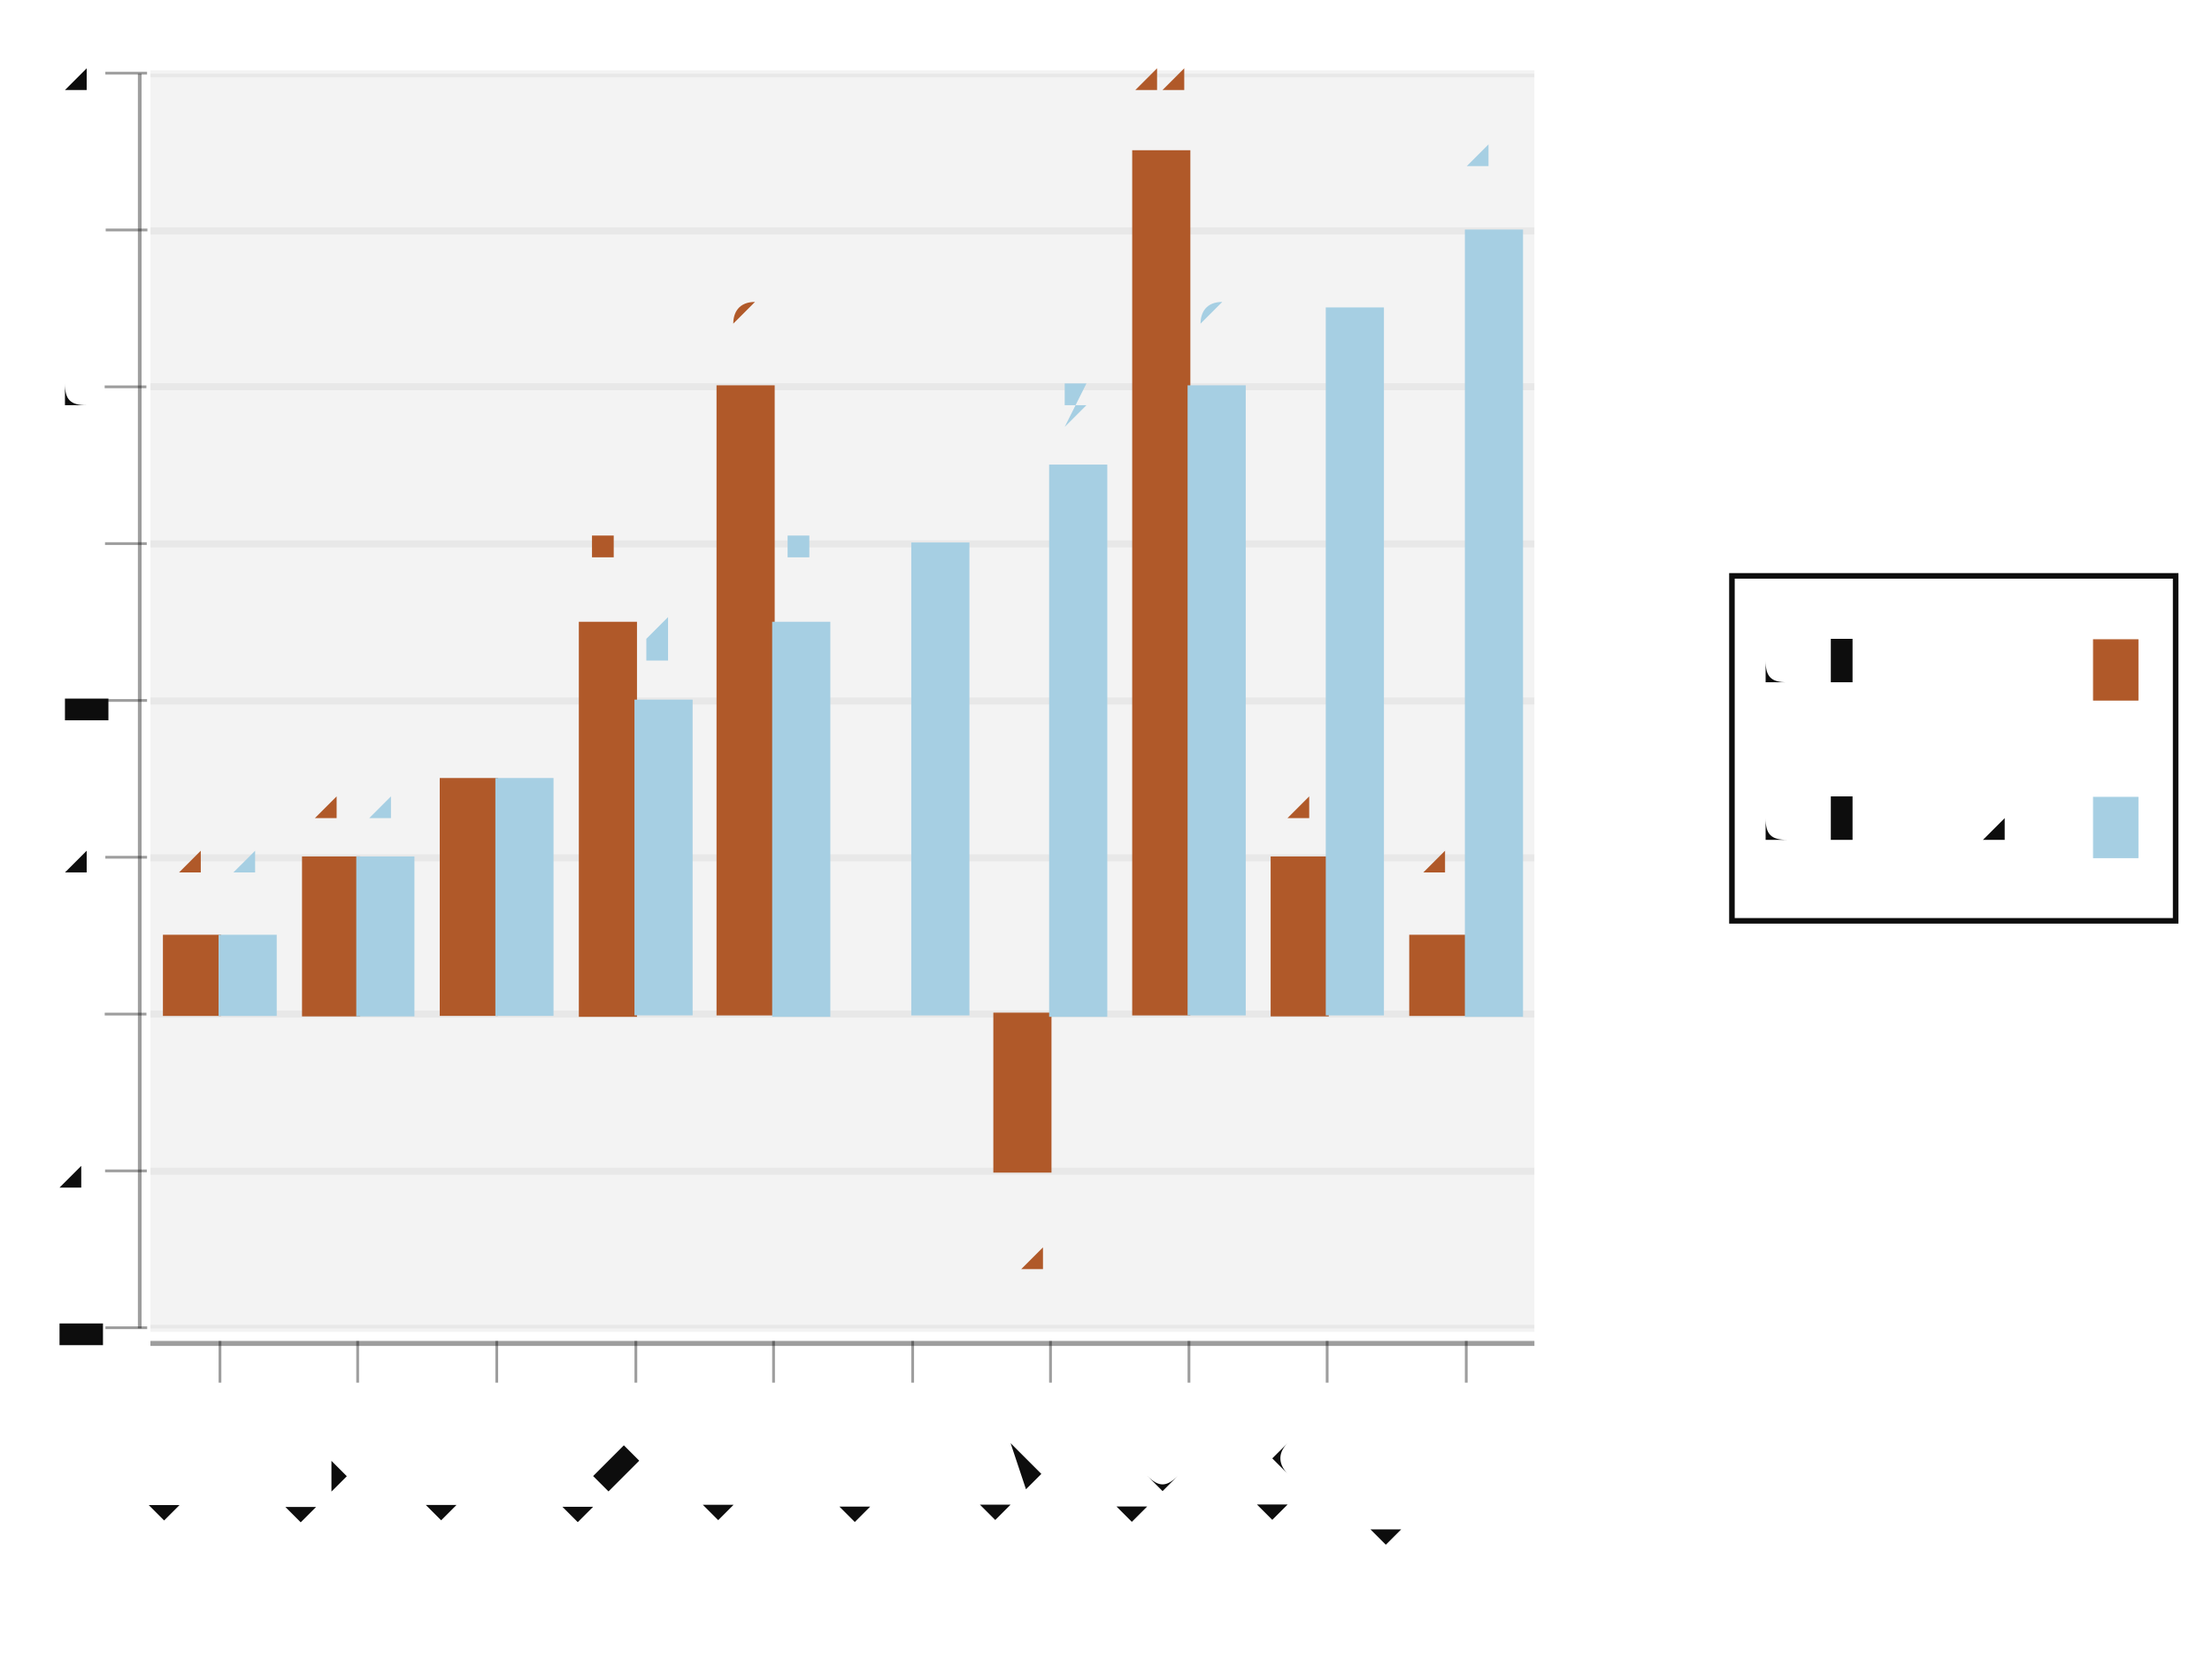
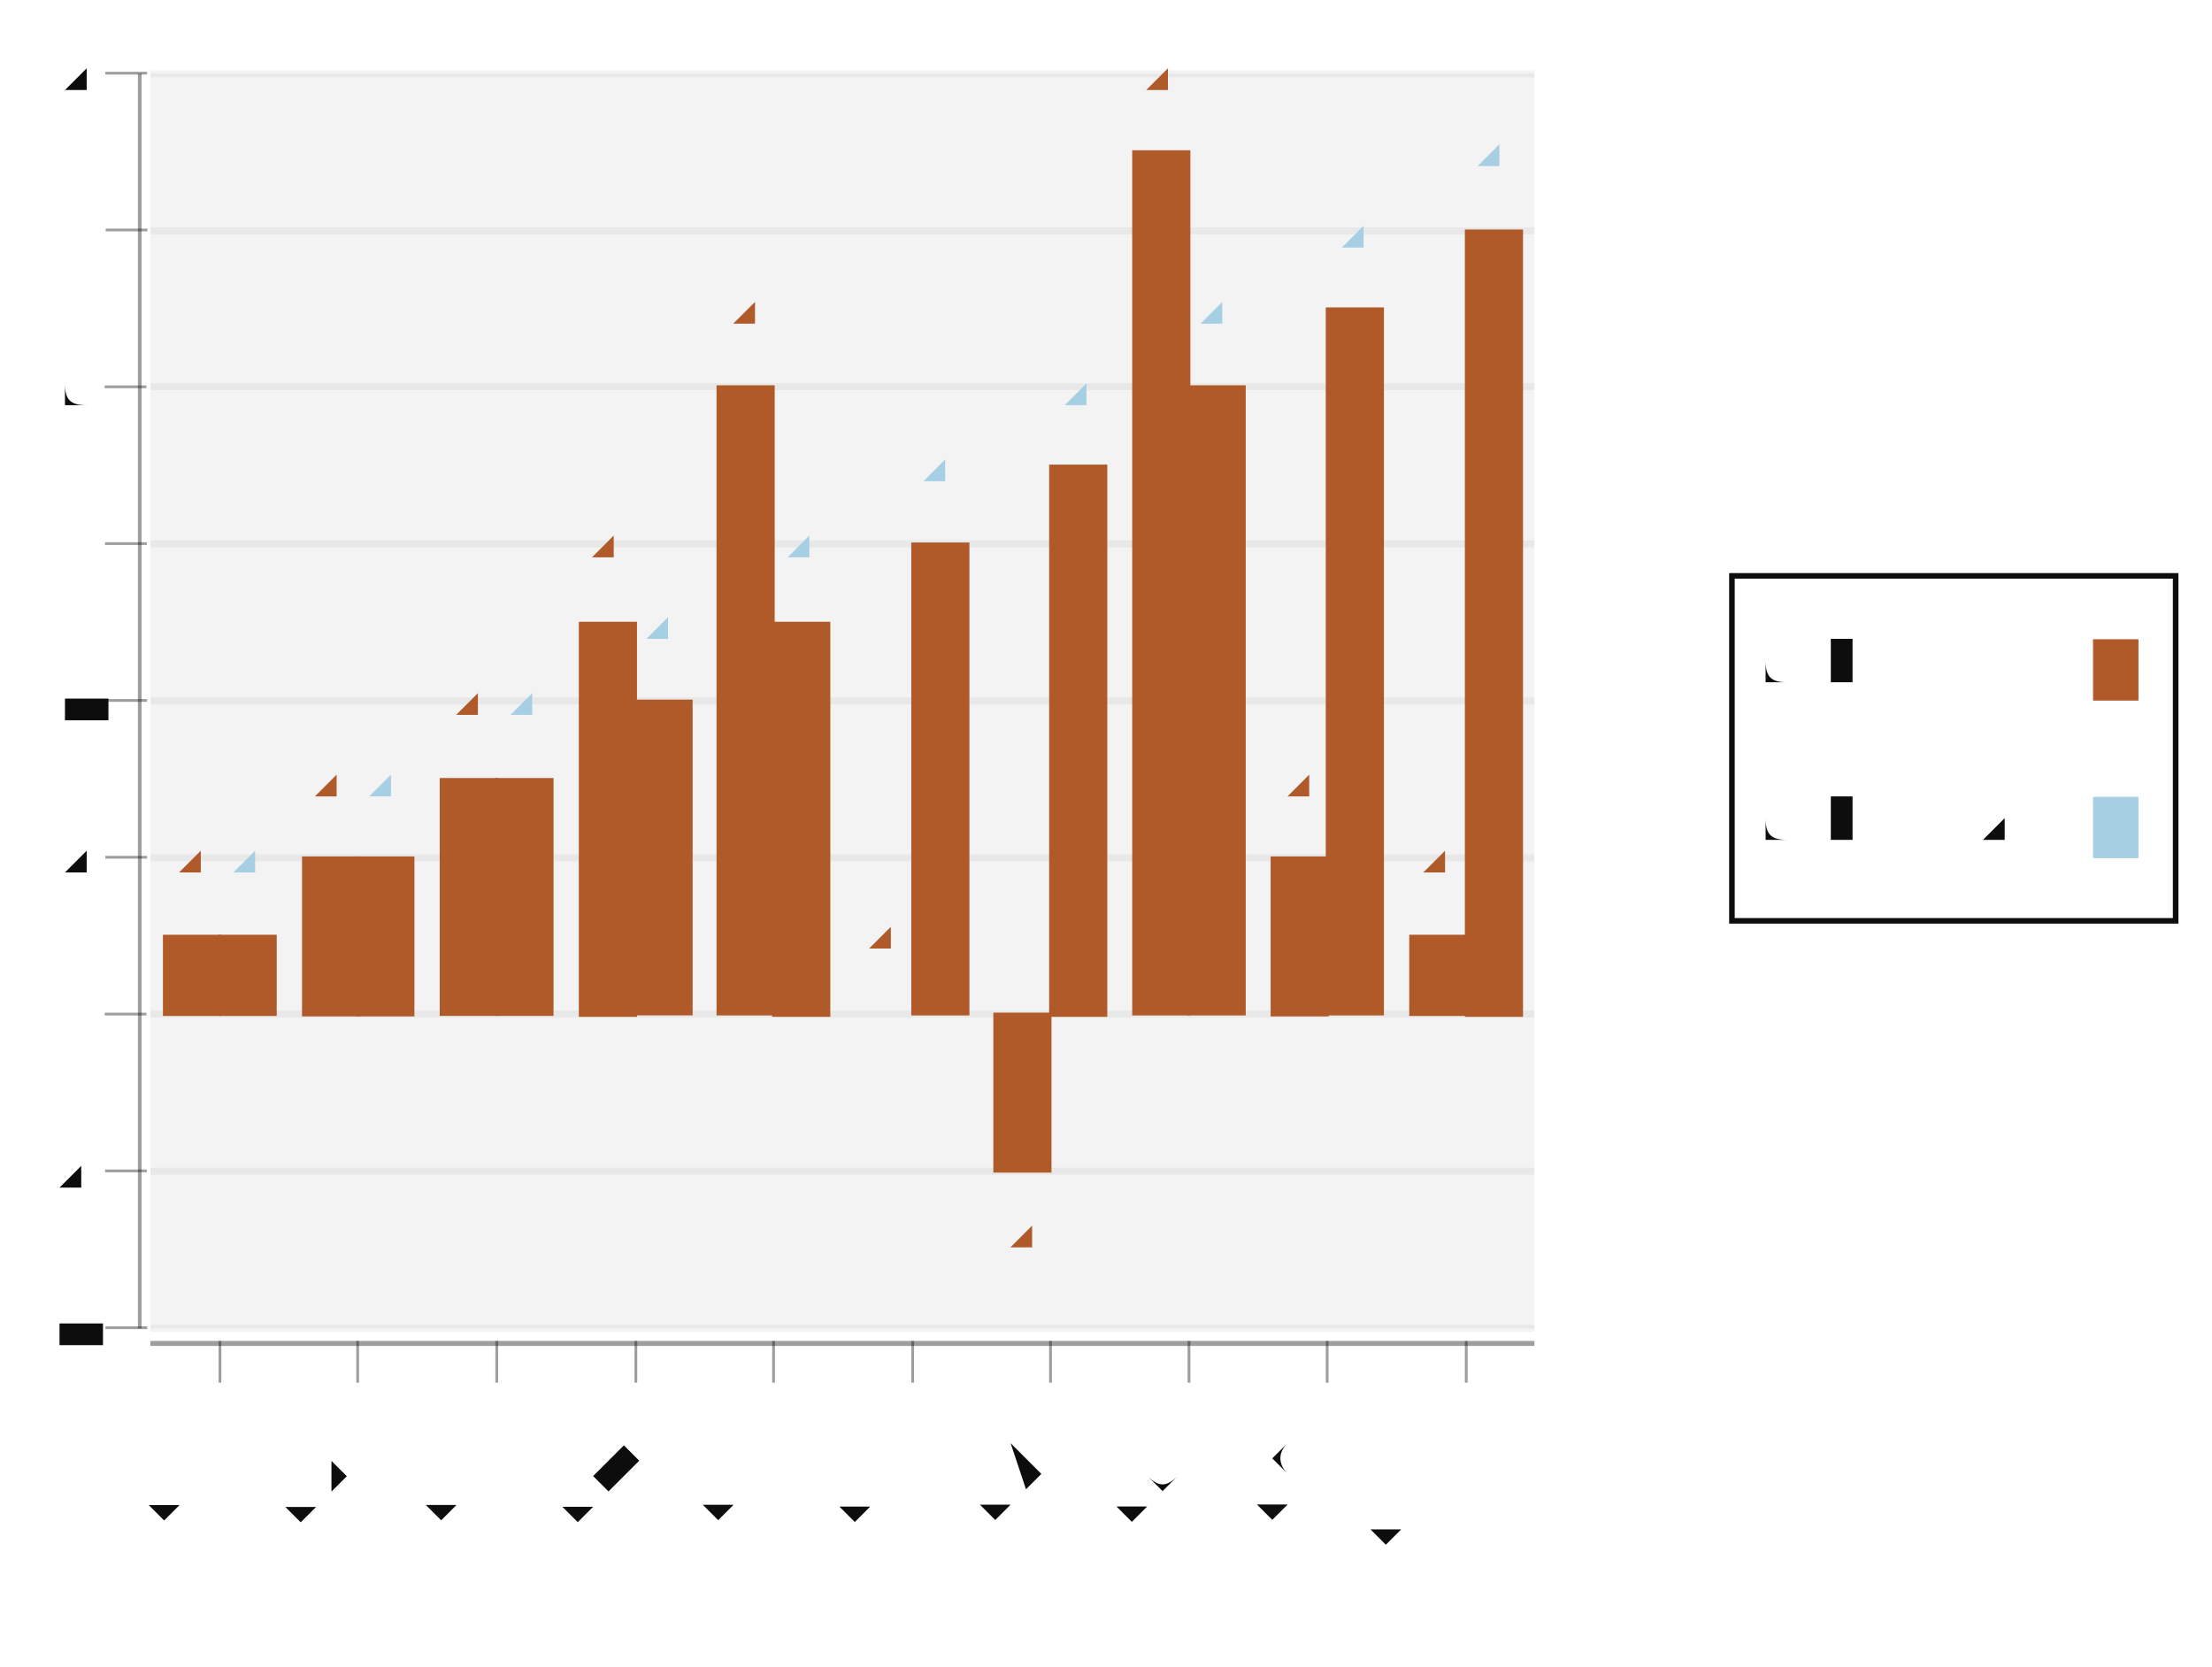
<svg xmlns="http://www.w3.org/2000/svg" width="398.23" viewBox="-0.82 -0.553 1.59 1.198" height="300.0">
  <style>svg {
  color-scheme: light dark;
}
@media (prefers-color-scheme:dark) {
  svg {
    background-color: #f0f0f0;
  }
}</style>
  <g stroke-opacity="0.0" fill="#0d0d0d" stroke="#000000" stroke-width="0.0" fill-opacity="5.0e-2">
    <rect width="0.995" x="-0.712" y="-0.5" height="0.902" />
  </g>
  <g stroke-opacity="5.0e-2" fill="none" stroke="#0d0d0d" stroke-width="5.0e-3">
    <polyline points="-0.712,0.402 0.283,0.402" />
  </g>
  <g stroke-opacity="5.0e-2" fill="none" stroke="#0d0d0d" stroke-width="5.0e-3">
    <polyline points="-0.712,0.289 0.283,0.289" />
  </g>
  <g stroke-opacity="5.0e-2" fill="none" stroke="#0d0d0d" stroke-width="5.0e-3">
    <polyline points="-0.712,0.176 0.283,0.176" />
  </g>
  <g stroke-opacity="5.0e-2" fill="none" stroke="#0d0d0d" stroke-width="5.0e-3">
    <polyline points="-0.712,6.369785794813976e-2 0.283,6.369785794813976e-2" />
  </g>
  <g stroke-opacity="5.0e-2" fill="none" stroke="#0d0d0d" stroke-width="5.0e-3">
    <polyline points="-0.712,-4.904171364148824e-2 0.283,-4.904171364148824e-2" />
  </g>
  <g stroke-opacity="5.0e-2" fill="none" stroke="#0d0d0d" stroke-width="5.0e-3">
    <polyline points="-0.712,-0.162 0.283,-0.162" />
  </g>
  <g stroke-opacity="5.0e-2" fill="none" stroke="#0d0d0d" stroke-width="5.0e-3">
    <polyline points="-0.712,-0.275 0.283,-0.275" />
  </g>
  <g stroke-opacity="5.0e-2" fill="none" stroke="#0d0d0d" stroke-width="5.0e-3">
    <polyline points="-0.712,-0.387 0.283,-0.387" />
  </g>
  <g stroke-opacity="5.0e-2" fill="none" stroke="#0d0d0d" stroke-width="5.0e-3">
    <polyline points="-0.712,-0.5 0.283,-0.5" />
  </g>
  <g fill="#0d0d0d" stroke="none" stroke-width="0.0" font-size="5.0e-2" fill-opacity="1.0" text-anchor="end">
    <text x="-0.75" y="0.415">-4</text>
  </g>
  <g fill="#0d0d0d" stroke="none" stroke-width="0.0" font-size="5.0e-2" fill-opacity="1.0" text-anchor="end">
    <text x="-0.75" y="0.302">-2</text>
  </g>
  <g fill="#0d0d0d" stroke="none" stroke-width="0.0" font-size="5.0e-2" fill-opacity="1.0" text-anchor="end">
    <text x="-0.75" y="0.19">0</text>
  </g>
  <g fill="#0d0d0d" stroke="none" stroke-width="0.0" font-size="5.0e-2" fill-opacity="1.0" text-anchor="end">
    <text x="-0.75" y="7.677564825253663e-2">2</text>
  </g>
  <g fill="#0d0d0d" stroke="none" stroke-width="0.0" font-size="5.0e-2" fill-opacity="1.0" text-anchor="end">
    <text x="-0.75" y="-3.596392333709142e-2">4</text>
  </g>
  <g fill="#0d0d0d" stroke="none" stroke-width="0.0" font-size="5.0e-2" fill-opacity="1.0" text-anchor="end">
    <text x="-0.75" y="-0.149">6</text>
  </g>
  <g fill="#0d0d0d" stroke="none" stroke-width="0.0" font-size="5.0e-2" fill-opacity="1.0" text-anchor="end">
    <text x="-0.75" y="-0.261">8</text>
  </g>
  <g fill="#0d0d0d" stroke="none" stroke-width="0.0" font-size="5.0e-2" fill-opacity="1.0" text-anchor="end">
    <text x="-0.75" y="-0.374">10</text>
  </g>
  <g fill="#0d0d0d" stroke="none" stroke-width="0.0" font-size="5.0e-2" fill-opacity="1.0" text-anchor="end">
    <text x="-0.75" y="-0.487">12</text>
  </g>
  <g stroke-opacity="0.4" fill="#0d0d0d" stroke="#0d0d0d" stroke-width="2.0e-3" fill-opacity="0.4">
    <g transform="rotate(-90.0, -0.7294106, 0.4019166)">
      <polyline points="-0.729,0.417 -0.729,0.387" />
    </g>
    <g transform="rotate(-90.0, -0.7294106, 0.289177)">
      <polyline points="-0.729,0.304 -0.729,0.274" />
    </g>
    <g transform="rotate(-90.0, -0.7294106, 0.1764374)">
      <polyline points="-0.729,0.191 -0.729,0.161" />
    </g>
    <g transform="rotate(-90.0, -0.7294106, 6.369785794813976e-2)">
      <polyline points="-0.729,7.869785794813976e-2 -0.729,4.869785794813976e-2" />
    </g>
    <g transform="rotate(-90.0, -0.7294106, -4.904171364148824e-2)">
      <polyline points="-0.729,-3.404171364148824e-2 -0.729,-6.404171364148824e-2" />
    </g>
    <g transform="rotate(-90.0, -0.7294106, -0.1617813)">
      <polyline points="-0.729,-0.147 -0.729,-0.177" />
    </g>
    <g transform="rotate(-90.0, -0.7294106, -0.2745209)">
      <polyline points="-0.729,-0.26 -0.729,-0.29" />
    </g>
    <g transform="rotate(-90.0, -0.7294106, -0.3872604)">
      <polyline points="-0.729,-0.372 -0.729,-0.402" />
    </g>
    <g transform="rotate(-90.0, -0.7294106, -0.5)">
      <polyline points="-0.729,-0.485 -0.729,-0.515" />
    </g>
  </g>
  <g stroke-opacity="0.0" fill="#0d0d0d" stroke="#000000" stroke-width="0.0" fill-opacity="0.4">
    <rect width="2.6541273892675132e-3" x="-0.721" y="-0.5" height="0.902" />
  </g>
  <g fill="#0d0d0d" stroke="none" stroke-width="0.0" font-size="5.0e-2" fill-opacity="1.0" text-anchor="end">
    <text x="-0.662" y="0.5" transform="rotate(-45.0, -0.6620621, 0.5)">row 1</text>
  </g>
  <g fill="#0d0d0d" stroke="none" stroke-width="0.0" font-size="5.0e-2" fill-opacity="1.0" text-anchor="end">
    <text x="-0.563" y="0.5" transform="rotate(-45.0, -0.5625323, 0.5)">row 2</text>
  </g>
  <g fill="#0d0d0d" stroke="none" stroke-width="0.0" font-size="5.0e-2" fill-opacity="1.0" text-anchor="end">
    <text x="-0.463" y="0.5" transform="rotate(-45.0, -0.4630026, 0.5)">row 3</text>
  </g>
  <g fill="#0d0d0d" stroke="none" stroke-width="0.0" font-size="5.0e-2" fill-opacity="1.0" text-anchor="end">
    <text x="-0.363" y="0.5" transform="rotate(-45.0, -0.3634728, 0.5)">row 4</text>
  </g>
  <g fill="#0d0d0d" stroke="none" stroke-width="0.0" font-size="5.0e-2" fill-opacity="1.0" text-anchor="end">
    <text x="-0.264" y="0.5" transform="rotate(-45.0, -0.263943, 0.5)">row 5</text>
  </g>
  <g fill="#0d0d0d" stroke="none" stroke-width="0.0" font-size="5.0e-2" fill-opacity="1.0" text-anchor="end">
    <text x="-0.164" y="0.5" transform="rotate(-45.0, -0.1644132, 0.5)">row 6</text>
  </g>
  <g fill="#0d0d0d" stroke="none" stroke-width="0.0" font-size="5.0e-2" fill-opacity="1.0" text-anchor="end">
    <text x="-6.48834616898828e-2" y="0.5" transform="rotate(-45.0, -6.48834616898828e-2, 0.5)">row 7</text>
  </g>
  <g fill="#0d0d0d" stroke="none" stroke-width="0.0" font-size="5.0e-2" fill-opacity="1.0" text-anchor="end">
    <text x="3.464631540765173e-2" y="0.5" transform="rotate(-45.0, 3.464631540765173e-2, 0.5)">row 8</text>
  </g>
  <g fill="#0d0d0d" stroke="none" stroke-width="0.0" font-size="5.0e-2" fill-opacity="1.0" text-anchor="end">
    <text x="0.134" y="0.5" transform="rotate(-45.0, 0.1341761, 0.5)">row 9</text>
  </g>
  <g fill="#0d0d0d" stroke="none" stroke-width="0.0" font-size="5.0e-2" fill-opacity="1.0" text-anchor="end">
    <text x="0.234" y="0.5" transform="rotate(-45.0, 0.2337059, 0.5)">row 10</text>
  </g>
  <g stroke-opacity="0.4" fill="#0d0d0d" stroke="#0d0d0d" stroke-width="2.0e-3" fill-opacity="0.4">
    <polyline points="-0.662,0.441 -0.662,0.411" />
    <polyline points="-0.563,0.441 -0.563,0.411" />
    <polyline points="-0.463,0.441 -0.463,0.411" />
    <polyline points="-0.363,0.441 -0.363,0.411" />
    <polyline points="-0.264,0.441 -0.264,0.411" />
    <polyline points="-0.164,0.441 -0.164,0.411" />
    <polyline points="-6.48834616898828e-2,0.441 -6.48834616898828e-2,0.411" />
    <polyline points="3.464631540765173e-2,0.441 3.464631540765173e-2,0.411" />
    <polyline points="0.134,0.441 0.134,0.411" />
    <polyline points="0.234,0.441 0.234,0.411" />
  </g>
  <g stroke-opacity="0.0" fill="#0d0d0d" stroke="#000000" stroke-width="0.0" fill-opacity="0.4">
    <rect width="0.995" x="-0.712" y="0.411" height="3.6076662908681167e-3" />
  </g>
  <g stroke-opacity="1.0" fill="#b05929" stroke="#b05929" stroke-width="2.0e-3" fill-opacity="1.0">
    <rect width="3.981191083901392e-2" x="-0.702" y="0.12" height="5.6369785794814e-2" />
    <rect width="3.981191083901381e-2" x="-0.602" y="6.369785794813976e-2" height="0.113" />
    <rect width="3.981191083901392e-2" x="-0.503" y="7.328072153325815e-3" height="0.169" />
    <rect width="3.9811910839013975e-2" x="-0.403" y="-0.105" height="0.282" />
    <rect width="3.9811910839013975e-2" x="-0.304" y="-0.275" height="0.451" />
    <rect width="3.981191083901392e-2" x="-0.204" y="0.176" height="0.0" />
    <rect width="3.981191083901425e-2" x="-0.105" y="0.176" height="0.113" />
    <rect width="3.98119108390137e-2" x="-5.165595431362191e-3" y="-0.444" height="0.62" />
    <rect width="3.981191083901414e-2" x="9.436418166617233e-2" y="6.369785794813976e-2" height="0.113" />
    <rect width="3.981191083901403e-2" x="0.194" y="0.12" height="5.6369785794814e-2" />
-   </g>
-   <g stroke-opacity="1.0" fill="#a6cfe3" stroke="#a6cfe3" stroke-width="2.0e-3" fill-opacity="1.0">
    <rect width="3.981191083901392e-2" x="-0.662" y="0.12" height="5.6369785794814e-2" />
    <rect width="3.981191083901392e-2" x="-0.563" y="6.369785794813976e-2" height="0.113" />
    <rect width="3.981191083901392e-2" x="-0.463" y="7.328072153325815e-3" height="0.169" />
    <rect width="3.981191083901375e-2" x="-0.363" y="-4.904171364148824e-2" height="0.225" />
    <rect width="3.981191083901381e-2" x="-0.264" y="-0.105" height="0.282" />
    <rect width="3.981191083901381e-2" x="-0.164" y="-0.162" height="0.338" />
    <rect width="3.981191083901359e-2" x="-6.48834616898828e-2" y="-0.218" height="0.395" />
    <rect width="3.981191083901403e-2" x="3.464631540765151e-2" y="-0.275" height="0.451" />
    <rect width="3.981191083901392e-2" x="0.134" y="-0.331" height="0.507" />
    <rect width="3.981191083901381e-2" x="0.234" y="-0.387" height="0.564" />
  </g>
  <g />
  <g fill="#b05929" stroke="none" stroke-width="0.0" font-size="4.0e-2" fill-opacity="1.0" text-anchor="middle">
    <text x="-0.682" y="9.075535512965055e-2">1</text>
-     <text x="-0.582" y="3.43855693348365e-2">2</text>
-     <text x="-0.483" y="-2.19842164599775e-2">3</text>
-     <text x="-0.383" y="-0.135">5</text>
-     <text x="-0.284" y="-0.304">8</text>
-     <text x="-0.184" y="0.147">0</text>
-     <text x="-8.478941710938992e-2" y="0.362">-2</text>
-     <text x="1.4740359988144824e-2" y="-0.473">11</text>
-     <text x="0.114" y="3.43855693348365e-2">2</text>
+     <text x="-0.582" y="3.43855693348365e-2">1</text>
+     <text x="-0.483" y="-2.19842164599775e-2">1</text>
+     <text x="-0.383" y="-0.135">1</text>
+     <text x="-0.284" y="-0.304">1</text>
+     <text x="-0.184" y="0.147">1</text>
+     <text x="-8.478941710938992e-2" y="0.362">1</text>
+     <text x="1.4740359988144824e-2" y="-0.473">1</text>
+     <text x="0.114" y="3.43855693348365e-2">1</text>
    <text x="0.214" y="9.075535512965055e-2">1</text>
  </g>
  <g fill="#a6cfe3" stroke="none" stroke-width="0.0" font-size="4.0e-2" fill-opacity="1.0" text-anchor="middle">
    <text x="-0.642" y="9.075535512965055e-2">1</text>
-     <text x="-0.543" y="3.43855693348365e-2">2</text>
-     <text x="-0.443" y="-2.19842164599775e-2">3</text>
-     <text x="-0.344" y="-7.835400225479139e-2">4</text>
-     <text x="-0.244" y="-0.135">5</text>
-     <text x="-0.145" y="-0.191">6</text>
-     <text x="-4.497750627037611e-2" y="-0.247">7</text>
-     <text x="5.455227082715863e-2" y="-0.304">8</text>
-     <text x="0.154" y="-0.36">9</text>
-     <text x="0.254" y="-0.417">10</text>
+     <text x="-0.543" y="3.43855693348365e-2">1</text>
+     <text x="-0.443" y="-2.19842164599775e-2">1</text>
+     <text x="-0.344" y="-7.835400225479139e-2">1</text>
+     <text x="-0.244" y="-0.135">1</text>
+     <text x="-0.145" y="-0.191">1</text>
+     <text x="-4.497750627037611e-2" y="-0.247">1</text>
+     <text x="5.455227082715863e-2" y="-0.304">1</text>
+     <text x="0.154" y="-0.36">1</text>
+     <text x="0.254" y="-0.417">1</text>
  </g>
  <g />
  <g stroke-opacity="1.0" fill="#0d0d0d" stroke="#0d0d0d" stroke-width="4.0e-3" fill-opacity="0.0">
    <rect width="0.319" x="0.425" y="-0.139" height="0.248" />
  </g>
  <g fill="#0d0d0d" stroke="none" stroke-width="0.0" font-size="4.8e-2" fill-opacity="1.0" text-anchor="start">
    <text x="0.451" y="5.0542308989460605e-2">column 2</text>
  </g>
  <g stroke-opacity="1.0" fill="#a6cfe3" stroke="#a6cfe3" stroke-width="8.0e-4" fill-opacity="1.0">
    <rect width="3.1849528671210825e-2" x="0.685" y="2.0237912146168657e-2" height="4.3291995490417234e-2" />
  </g>
  <g fill="#0d0d0d" stroke="none" stroke-width="0.0" font-size="4.8e-2" fill-opacity="1.0" text-anchor="start">
    <text x="0.451" y="-6.273841254379753e-2">column 1</text>
  </g>
  <g stroke-opacity="1.0" fill="#b05929" stroke="#b05929" stroke-width="8.0e-4" fill-opacity="1.0">
    <rect width="3.1849528671210825e-2" x="0.685" y="-9.304280938708964e-2" height="4.329199549041718e-2" />
  </g>
  <g />
</svg>
